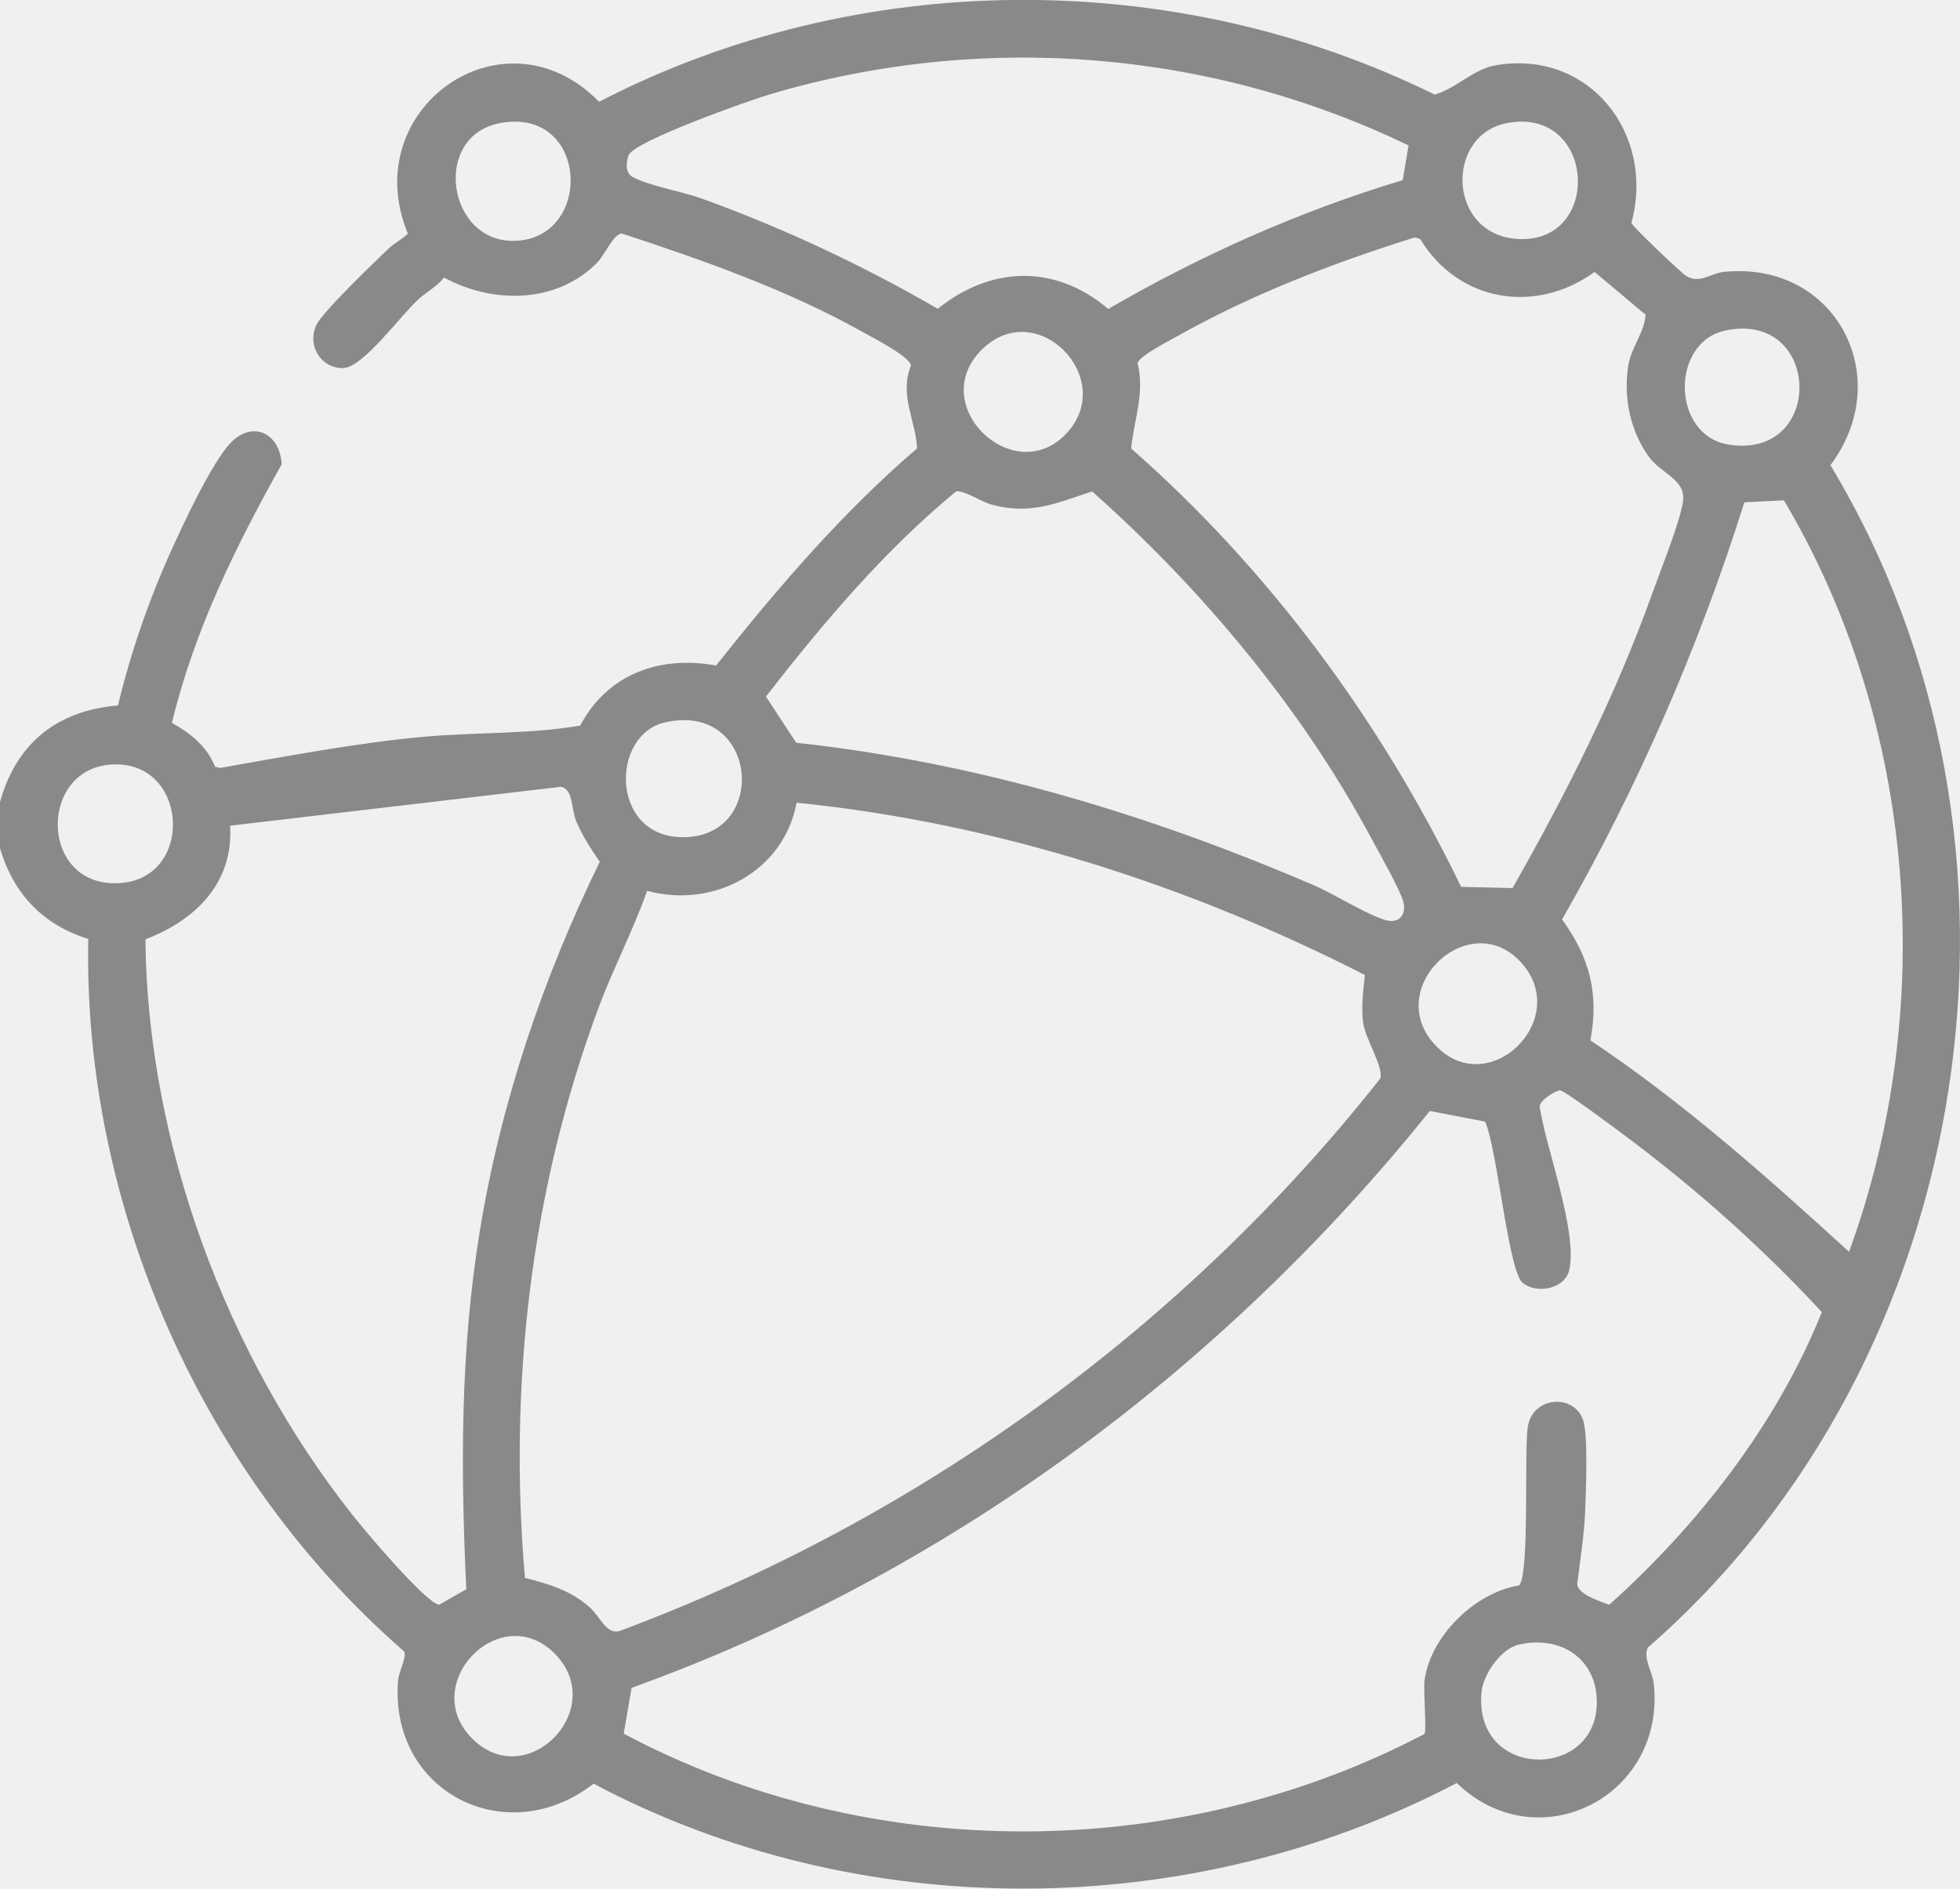
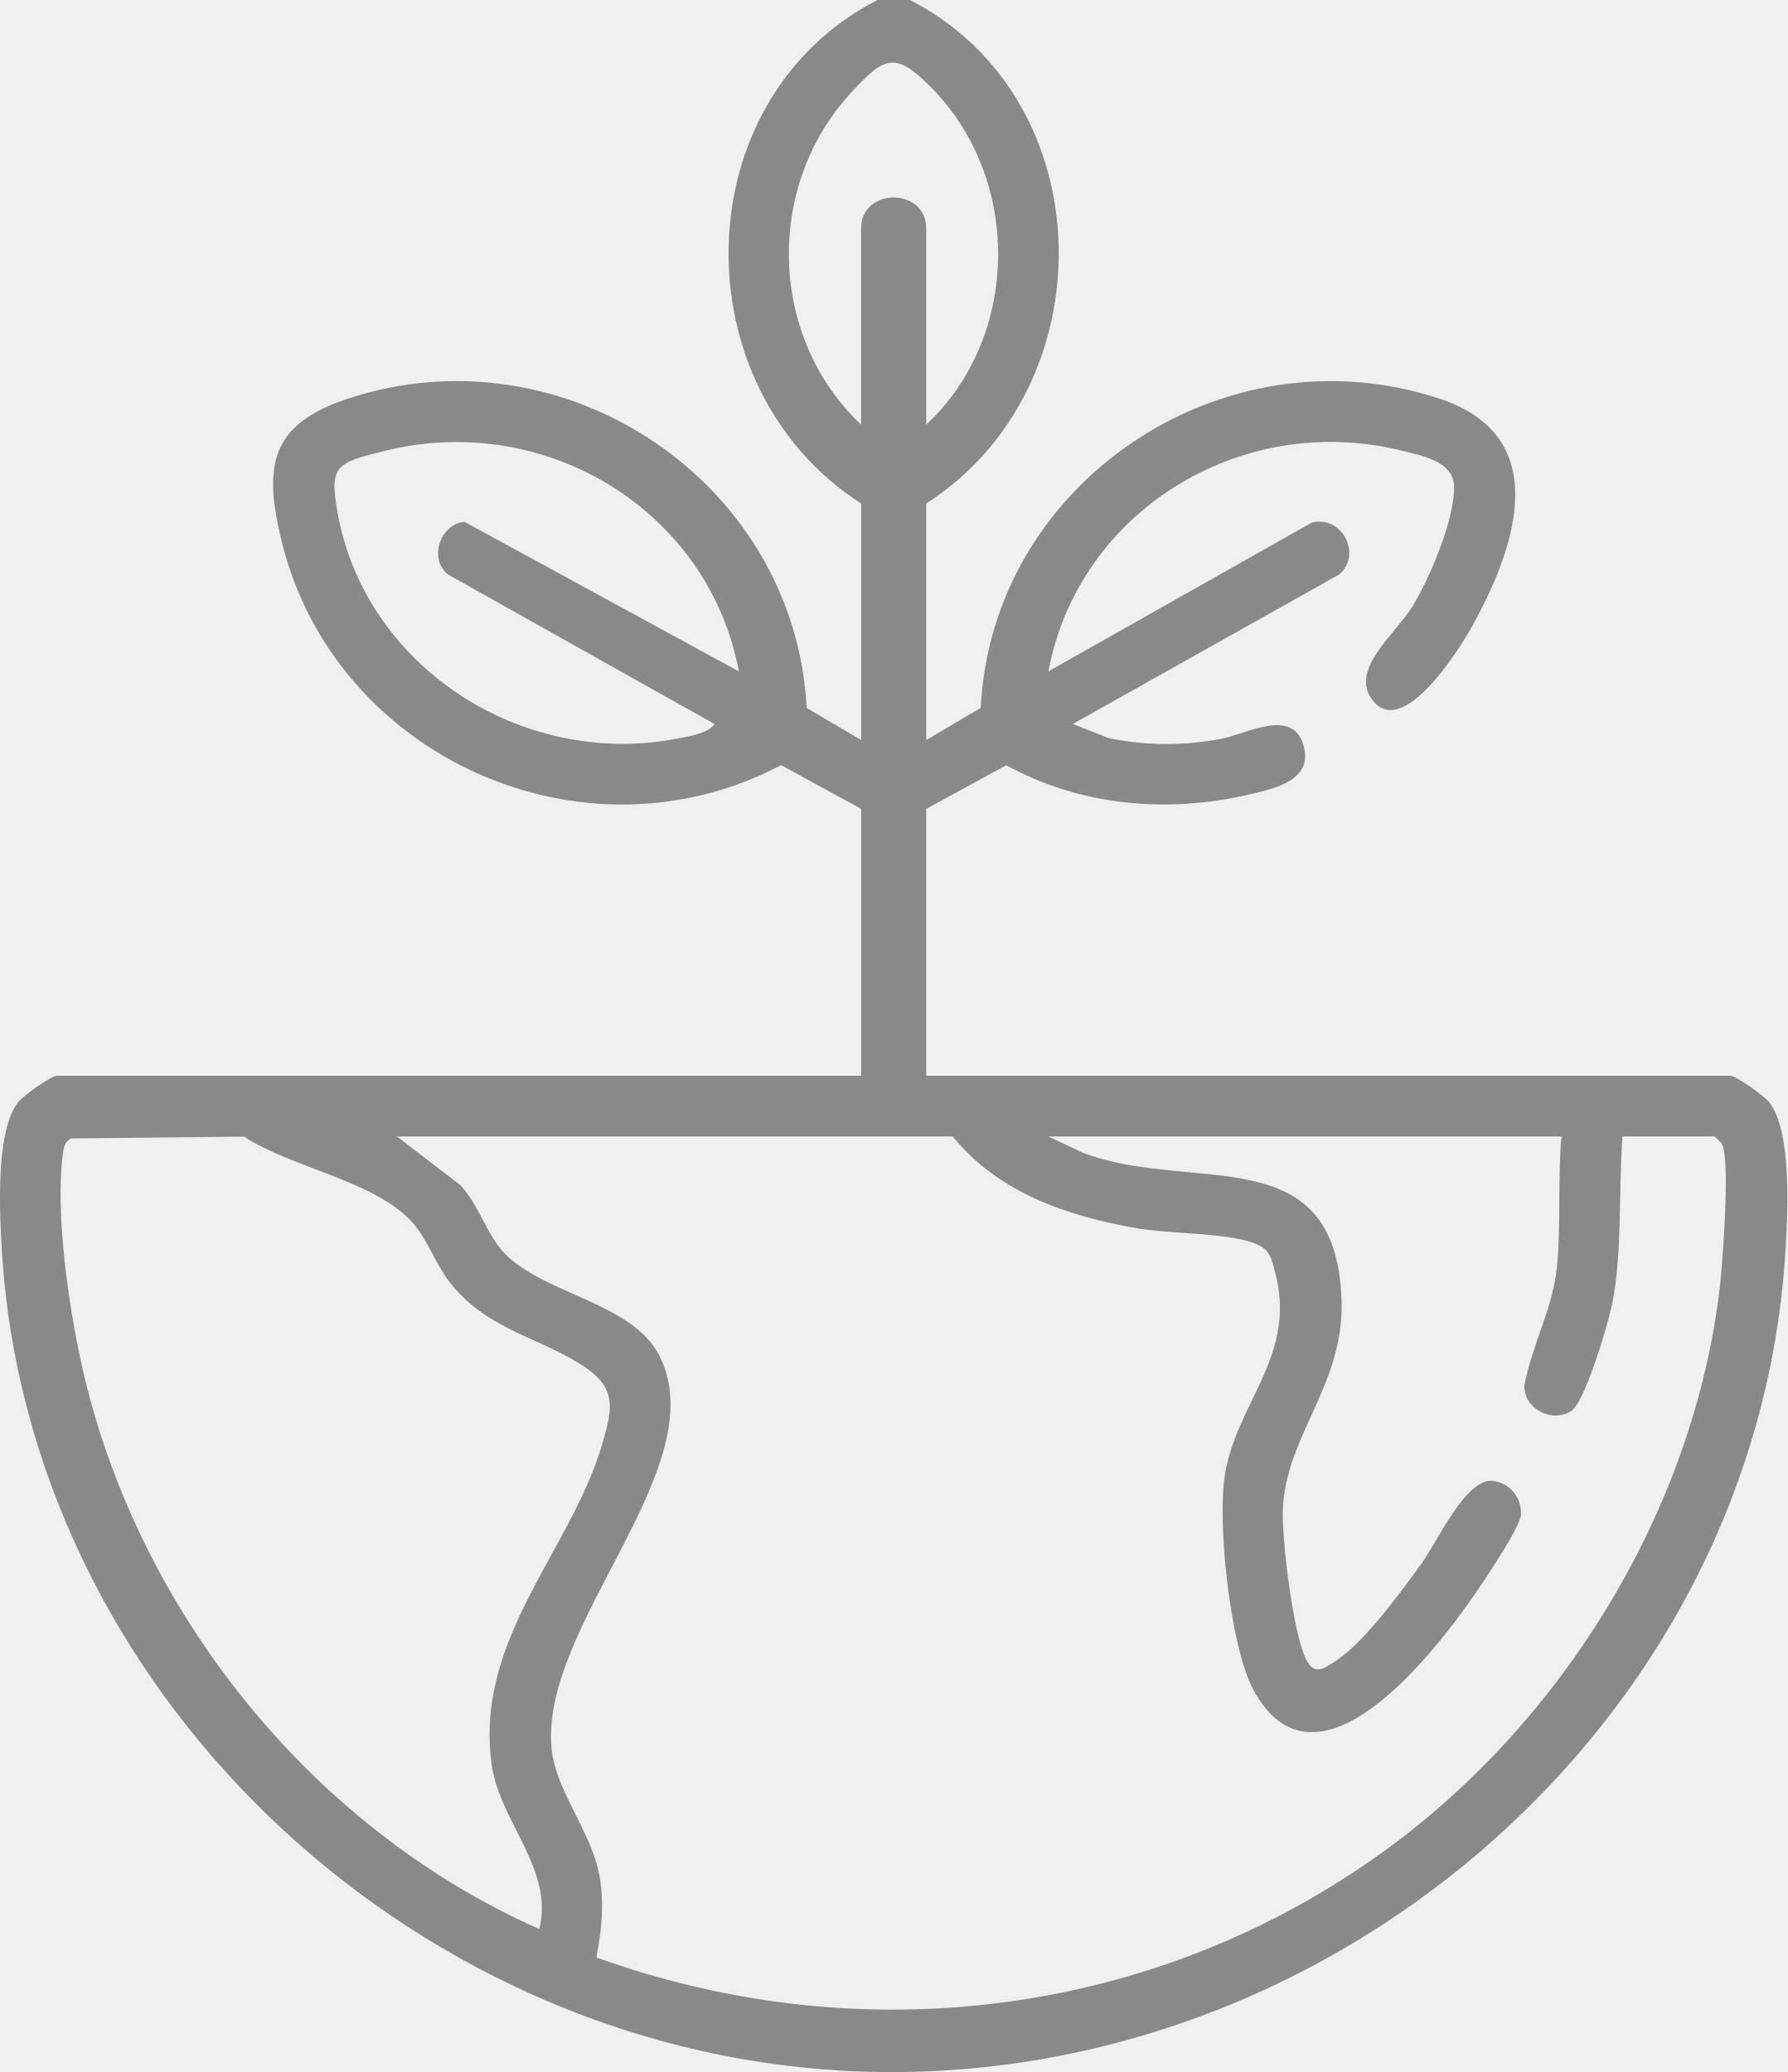
- <svg xmlns="http://www.w3.org/2000/svg" width="83" height="80" viewBox="0 0 83 80" fill="none">
-   <g clip-path="url(#clip0_276_1676)">
-     <path d="M0 33.98C0.684 31.482 2.421 30.093 4.997 29.882C5.536 27.623 6.309 25.403 7.266 23.289C7.814 22.078 8.808 19.958 9.595 18.954C10.547 17.736 11.84 18.243 11.929 19.665C9.982 23.133 8.219 26.72 7.281 30.617C8.074 31.071 8.756 31.597 9.109 32.48L9.319 32.528C12.168 32.028 15.031 31.478 17.913 31.21C20.12 31.006 22.414 31.108 24.571 30.732C25.723 28.549 27.95 27.747 30.323 28.19C32.927 24.913 35.647 21.728 38.833 18.995C38.792 17.834 38.066 16.736 38.577 15.488C38.566 15.12 36.894 14.266 36.481 14.035C33.325 12.27 29.762 11.017 26.334 9.891C25.979 9.902 25.613 10.791 25.297 11.115C23.577 12.872 20.863 12.879 18.803 11.755C18.511 12.129 18.095 12.344 17.749 12.65C16.973 13.337 15.371 15.594 14.511 15.592C13.595 15.592 13.01 14.659 13.38 13.796C13.621 13.237 15.862 11.098 16.451 10.535C16.707 10.291 17.023 10.143 17.272 9.895C15.089 4.627 21.32 0.185 25.37 4.31C36.301 -1.348 49.716 -1.431 60.753 4.005C61.663 3.753 62.373 2.931 63.345 2.764C67.291 2.087 70.111 5.662 69.085 9.443C69.126 9.6 71.218 11.578 71.404 11.687C72.002 12.039 72.401 11.574 73.033 11.513C77.746 11.056 80.304 15.997 77.512 19.704C87.15 35.668 83.793 57.576 69.784 69.783C69.563 70.229 69.979 70.805 70.035 71.327C70.536 76.106 65.126 78.835 61.688 75.523C50.416 81.439 36.401 81.524 25.136 75.551C21.452 78.421 16.469 75.908 16.859 71.166C16.889 70.8 17.244 70.157 17.112 69.948C8.611 62.547 3.517 51.136 3.738 39.773C1.808 39.164 0.578 37.87 0 35.931V33.978L0 33.98ZM59.651 6.162C51.245 2.105 41.594 1.339 32.626 3.988C31.744 4.249 26.828 5.986 26.616 6.58C26.512 6.871 26.473 7.33 26.789 7.497C27.525 7.884 28.879 8.106 29.752 8.423C33.208 9.676 36.535 11.239 39.712 13.079C41.971 11.257 44.698 11.185 46.931 13.087C50.864 10.802 55.039 8.945 59.401 7.63L59.648 6.16L59.651 6.162ZM21.195 5.21C18.273 5.736 18.925 10.278 21.79 10.202C25.145 10.113 24.944 4.534 21.195 5.21ZM63.831 5.21C61.164 5.706 61.281 10.006 64.337 10.124C67.88 10.261 67.56 4.518 63.831 5.21ZM69.689 13.335L67.525 11.518C65.048 13.324 61.76 12.8 60.144 10.128L59.915 10.056C56.443 11.141 52.999 12.47 49.824 14.257C49.456 14.464 48.263 15.072 48.174 15.377C48.484 16.681 48.02 17.767 47.901 18.997C53.766 24.148 58.468 30.532 61.875 37.564L64.051 37.616C66.338 33.596 68.433 29.436 69.994 25.066C70.358 24.048 71.088 22.263 71.263 21.287C71.439 20.311 70.352 20.093 69.802 19.317C69.035 18.234 68.751 16.855 68.942 15.544C69.065 14.694 69.622 14.146 69.687 13.331L69.689 13.335ZM73.072 13.998C70.726 14.488 70.772 18.447 73.206 18.832C77.295 19.48 77.146 13.148 73.072 13.998ZM41.557 14.829C39.216 17.188 42.941 20.719 45.157 18.362C47.344 16.036 43.886 12.483 41.557 14.829ZM40.483 20.817C37.431 23.339 34.863 26.381 32.435 29.503L33.717 31.46C41.352 32.291 48.698 34.502 55.715 37.531C56.454 37.851 58.165 38.905 58.806 39.001C59.306 39.075 59.549 38.681 59.43 38.209C59.297 37.688 58.381 36.087 58.065 35.496C55.135 30.012 50.87 24.92 46.248 20.815C44.704 21.324 43.632 21.819 41.98 21.372C41.564 21.259 40.786 20.737 40.481 20.817H40.483ZM78.3 53.021C82.073 42.71 81.157 30.641 75.543 21.193L73.869 21.276C71.926 27.44 69.356 33.346 66.15 38.944C67.313 40.564 67.72 42.06 67.35 44.067C71.283 46.694 74.815 49.838 78.3 53.021ZM28.162 30.597C25.881 31.113 25.834 35.324 28.775 35.457C32.582 35.629 32.182 29.691 28.162 30.597ZM4.667 32.387C1.583 32.628 1.691 37.653 5.103 37.403C8.276 37.17 7.977 32.128 4.667 32.387ZM19.746 67.313C19.505 62.205 19.49 57.23 20.313 52.175C21.199 46.735 22.986 41.43 25.398 36.505C25.028 35.955 24.66 35.411 24.404 34.791C24.177 34.239 24.287 33.435 23.75 33.326L9.746 34.974C9.893 37.407 8.271 38.981 6.157 39.788C6.248 48.448 9.59 57.413 14.925 64.167C15.431 64.81 18.015 67.885 18.596 67.972L19.748 67.315L19.746 67.313ZM22.232 66.835C23.245 67.089 24.166 67.367 24.967 68.076C25.422 68.478 25.689 69.283 26.269 69.072C38.889 64.36 50.091 56.267 58.446 45.689C58.628 45.27 57.816 44 57.727 43.326C57.639 42.652 57.727 41.958 57.799 41.297C50.318 37.481 42.108 34.844 33.734 34C33.191 36.916 30.211 38.501 27.404 37.731C26.802 39.434 25.957 41.036 25.329 42.732C22.479 50.425 21.526 58.655 22.23 66.839L22.232 66.835ZM60.85 44.341C63.088 46.581 66.536 43.184 64.45 40.808C62.243 38.292 58.431 41.921 60.85 44.341ZM64.333 67.152C64.783 66.643 64.537 61.468 64.697 60.438C64.9 59.124 66.685 59.018 67.047 60.175C67.257 60.846 67.157 63.173 67.127 64.014C67.092 64.971 66.906 66.134 66.791 67.102C66.824 67.53 67.757 67.835 68.151 67.969C71.946 64.56 75.238 60.325 77.15 55.578C74.729 52.958 72.05 50.555 69.21 48.401C68.814 48.1 66.26 46.185 66.068 46.185C65.875 46.185 65.182 46.615 65.201 46.883C65.472 48.659 66.787 52.062 66.464 53.752C66.304 54.593 65.082 54.834 64.476 54.334C63.87 53.834 63.395 48.568 62.886 47.507L60.549 47.057C51.717 58.057 40.046 66.698 26.745 71.492L26.412 73.431C36.825 78.978 49.887 78.924 60.318 73.447C60.424 73.353 60.27 71.577 60.322 71.185C60.571 69.3 62.47 67.445 64.333 67.154V67.152ZM19.995 73.638C22.288 75.941 25.715 72.453 23.573 70.129C21.279 67.639 17.664 71.298 19.995 73.638ZM64.314 69.659C63.575 69.829 62.815 70.905 62.739 71.659C62.379 75.306 67.395 75.425 67.612 72.318C67.746 70.361 66.18 69.233 64.314 69.661V69.659Z" fill="#898989" />
+ <svg xmlns="http://www.w3.org/2000/svg" width="69" height="80" viewBox="0 0 69 80" fill="none">
+   <g clip-path="url(#clip0_382_2416)">
+     <path d="M35.129 0C42.607 3.836 42.746 14.955 35.757 19.44V28.575L37.861 27.331C38.287 18.633 47.208 12.642 55.556 15.387C59.928 16.824 58.59 20.994 56.847 24.152C56.37 25.018 54.065 28.739 52.907 26.921C52.179 25.775 53.918 24.415 54.529 23.41C55.194 22.319 56.158 20.047 56.135 18.787C56.118 17.794 54.842 17.577 54.023 17.379C47.872 15.902 41.624 19.753 40.473 25.921L50.65 20.172C51.813 19.901 52.584 21.39 51.711 22.173L41.416 27.953L42.821 28.506C44.285 28.794 45.642 28.798 47.109 28.533C48.075 28.358 49.852 27.321 50.303 28.723C50.755 30.123 49.224 30.444 48.176 30.686C45.011 31.41 41.698 31.113 38.846 29.545L35.757 31.232V41.537H66.803C67.022 41.537 68.099 42.305 68.296 42.553C69.187 43.678 69.015 46.863 68.924 48.33C67.79 66.741 50.955 80.983 32.537 79.95C15.653 79.001 1.117 65.218 0.075 48.328C-0.015 46.861 -0.187 43.676 0.703 42.551C0.899 42.303 1.978 41.535 2.196 41.535H33.243V31.23L30.154 29.543C22.508 33.575 12.898 29.209 10.872 20.896C10.17 18.019 10.397 16.388 13.444 15.387C21.808 12.637 30.694 18.637 31.139 27.331L33.243 28.575V19.44C26.246 14.949 26.393 3.845 33.871 0H35.129ZM35.757 16.396C39.402 12.99 39.455 6.88 35.92 3.35C34.537 1.967 34.142 2.184 32.846 3.59C29.52 7.199 29.673 13.025 33.241 16.396V8.824C33.241 7.228 35.757 7.228 35.757 8.824V16.396ZM28.524 25.921C27.355 19.701 21.042 15.862 14.849 17.41C12.993 17.873 12.69 17.944 13.039 19.838C14.124 25.756 20.133 29.628 26.048 28.535C26.498 28.452 27.338 28.329 27.584 27.955L17.287 22.177C16.542 21.57 16.987 20.239 17.93 20.147L28.524 25.923V25.921ZM20.822 74.482C21.386 72.15 19.278 70.331 18.978 68.118C18.316 63.255 22.048 59.882 23.253 55.737C23.629 54.444 23.825 53.632 22.607 52.804C20.851 51.611 18.892 51.411 17.394 49.55C16.817 48.832 16.477 47.785 15.88 47.151C14.393 45.572 11.25 45.082 9.421 43.886L2.747 43.955C2.484 44.099 2.461 44.308 2.425 44.573C2.131 46.836 2.642 50.364 3.137 52.623C5.212 62.062 11.93 70.544 20.822 74.482ZM36.779 43.878H15.322L17.76 45.749C18.472 46.479 18.805 47.706 19.488 48.403C21.036 49.98 24.396 50.293 25.444 52.324C27.655 56.613 20.811 62.744 21.296 67.532C21.462 69.173 22.831 70.705 23.14 72.415C23.333 73.483 23.228 74.518 23.022 75.576C33.277 79.28 44.6 77.856 53.411 71.487C60.358 66.466 65.39 58.259 66.39 49.713C66.503 48.745 66.793 44.842 66.486 44.191C66.451 44.118 66.201 43.876 66.173 43.876H62.637C62.473 45.979 62.641 48.227 62.248 50.284C62.103 51.039 61.196 54.133 60.657 54.479C59.909 54.957 58.813 54.388 58.848 53.484C59.138 51.943 59.945 50.51 60.102 48.935C60.26 47.36 60.134 45.503 60.279 43.878H40.471L41.803 44.508C46.03 46.116 51.578 43.861 51.79 50.205C51.9 53.482 49.604 55.462 49.522 58.322C49.489 59.513 49.909 62.884 50.367 63.952C50.69 64.707 51.043 64.49 51.622 64.09C52.744 63.316 54.092 61.453 54.905 60.324C55.49 59.513 56.606 57.031 57.647 57.179C58.294 57.27 58.748 57.83 58.718 58.476C58.693 59.021 56.923 61.591 56.477 62.198C54.907 64.334 50.726 69.476 48.403 65.279C47.487 63.627 46.96 58.687 47.303 56.83C47.811 54.075 50.051 52.299 49.233 49.154C49.071 48.532 49.023 48.213 48.369 47.981C47.275 47.595 45.177 47.645 43.898 47.424C41.196 46.957 38.546 46.054 36.779 43.878Z" fill="#898989" />
  </g>
  <defs>
-     <clipPath id="clip0_276_1676">
-       <rect width="83" height="80" fill="white" />
+     <clipPath id="clip0_382_2416">
+       <rect width="69" height="80" fill="white" />
    </clipPath>
  </defs>
</svg>
